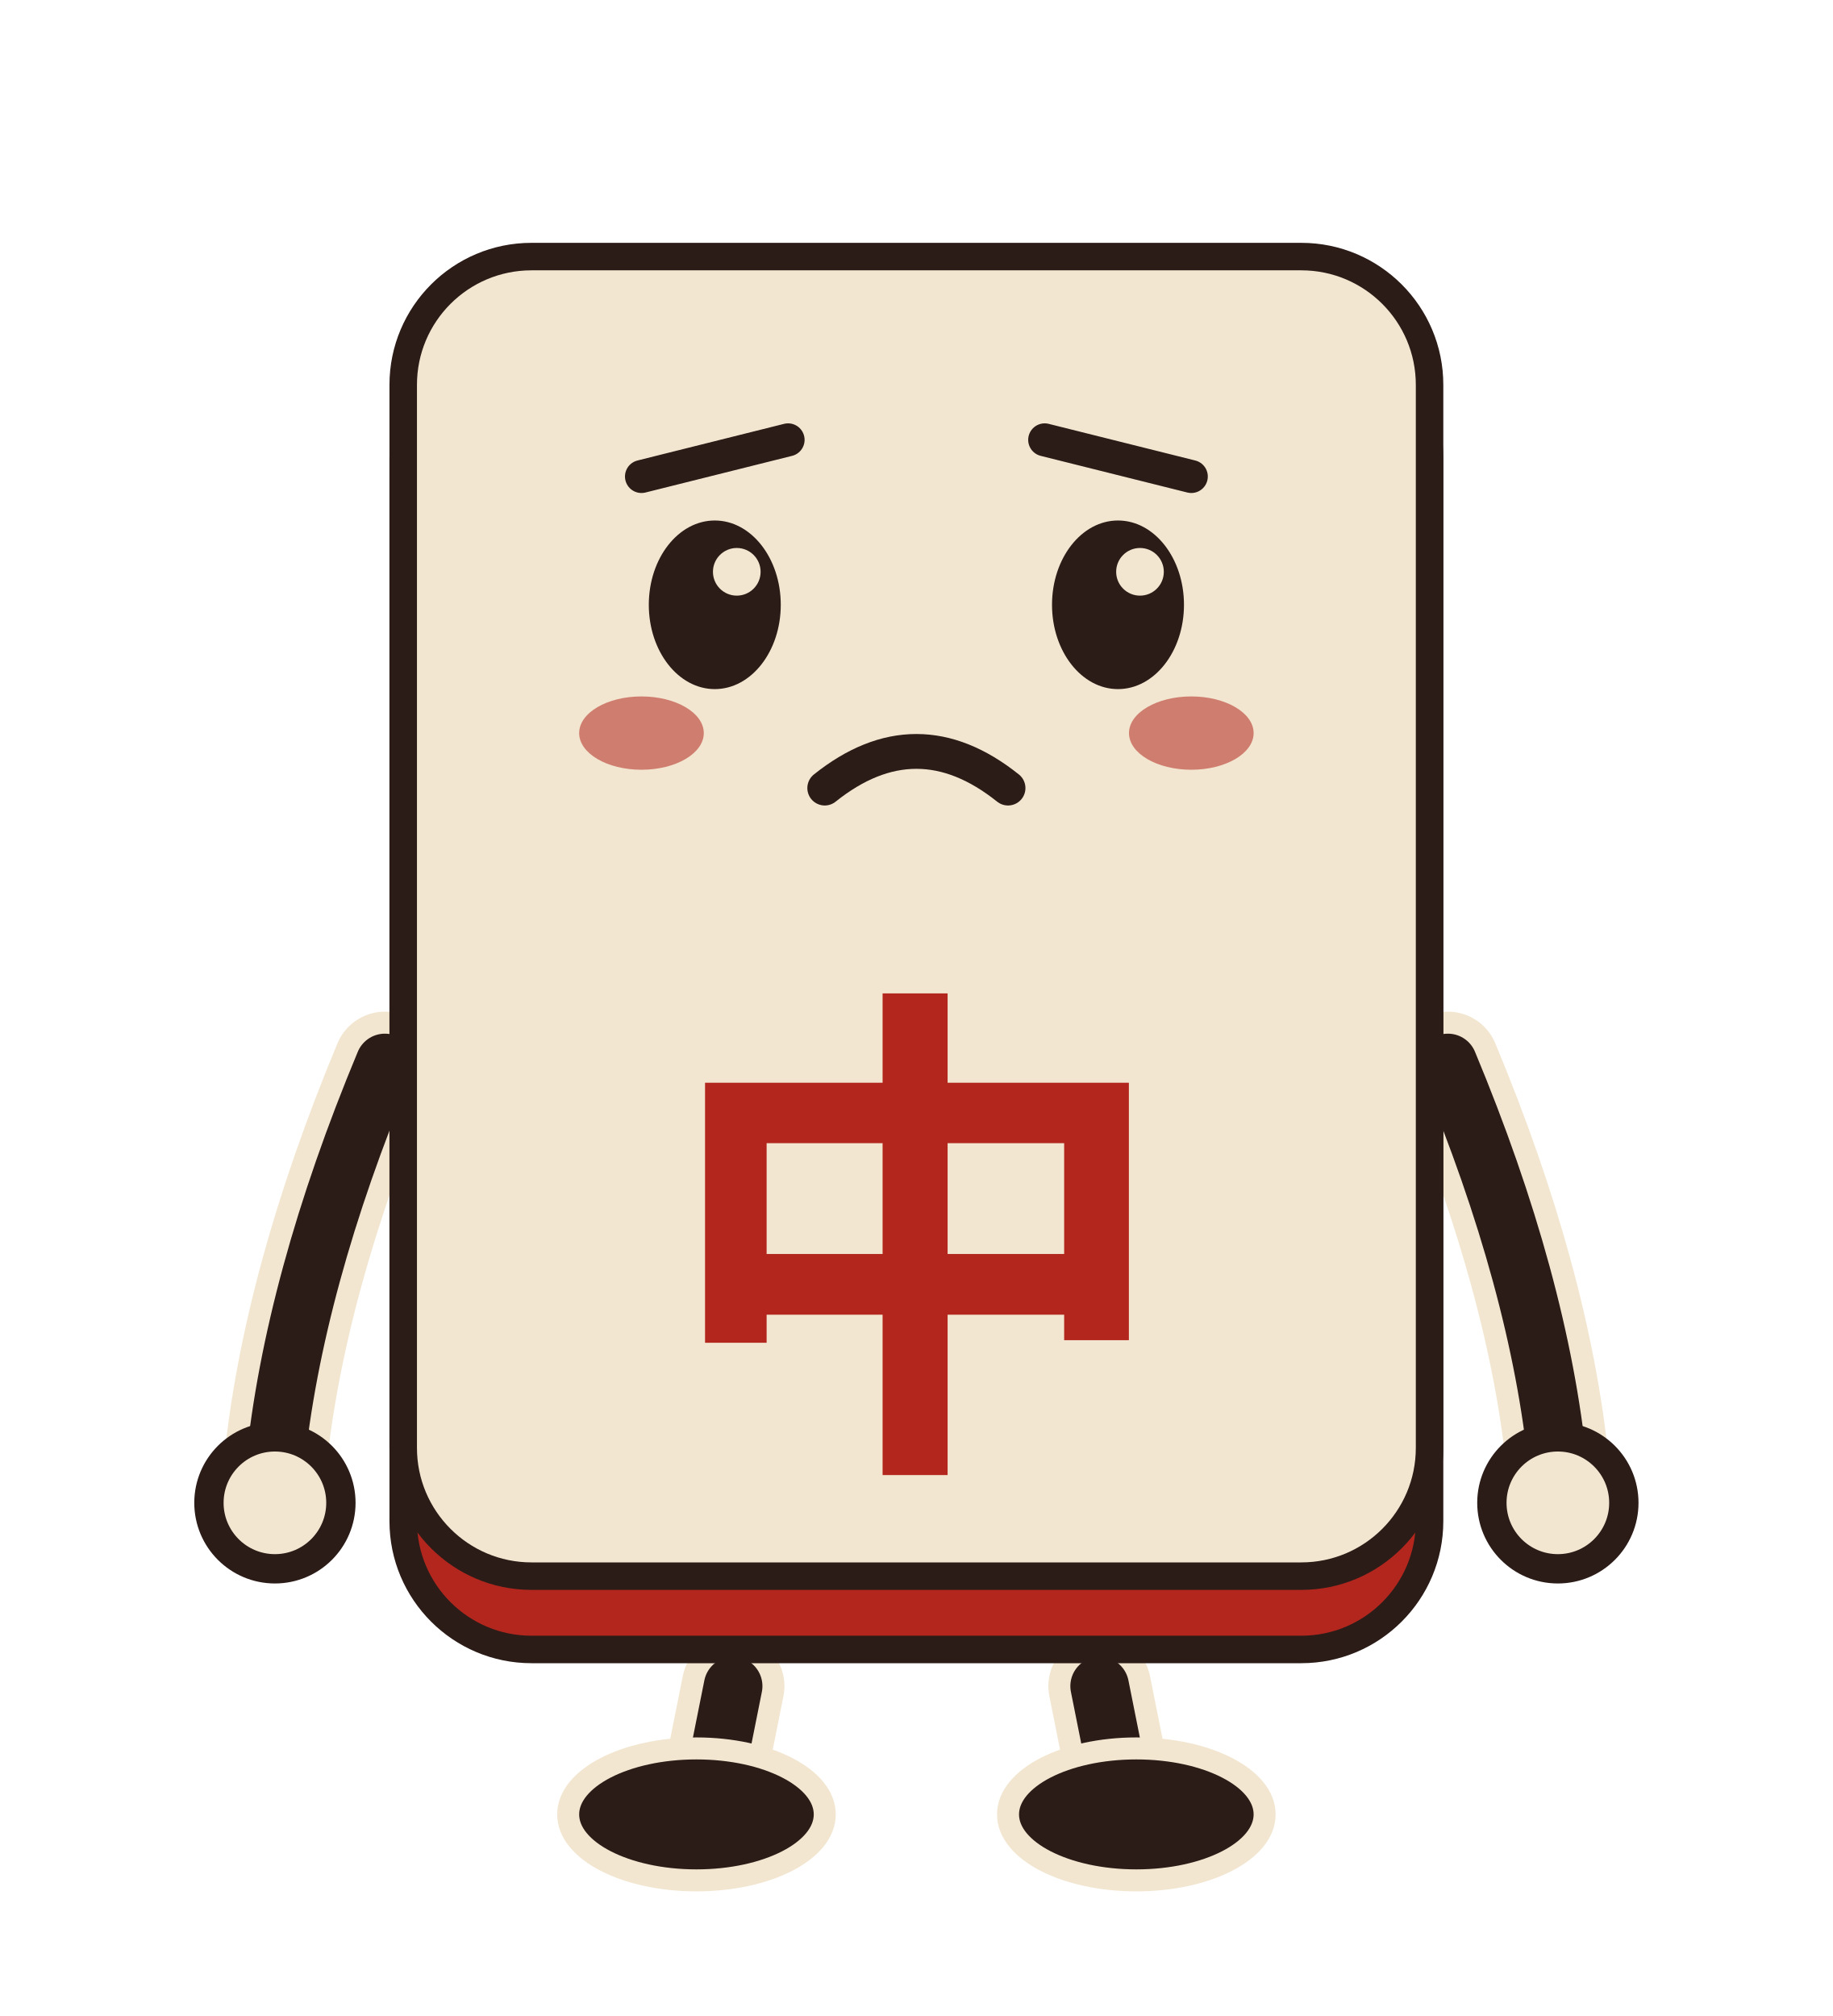
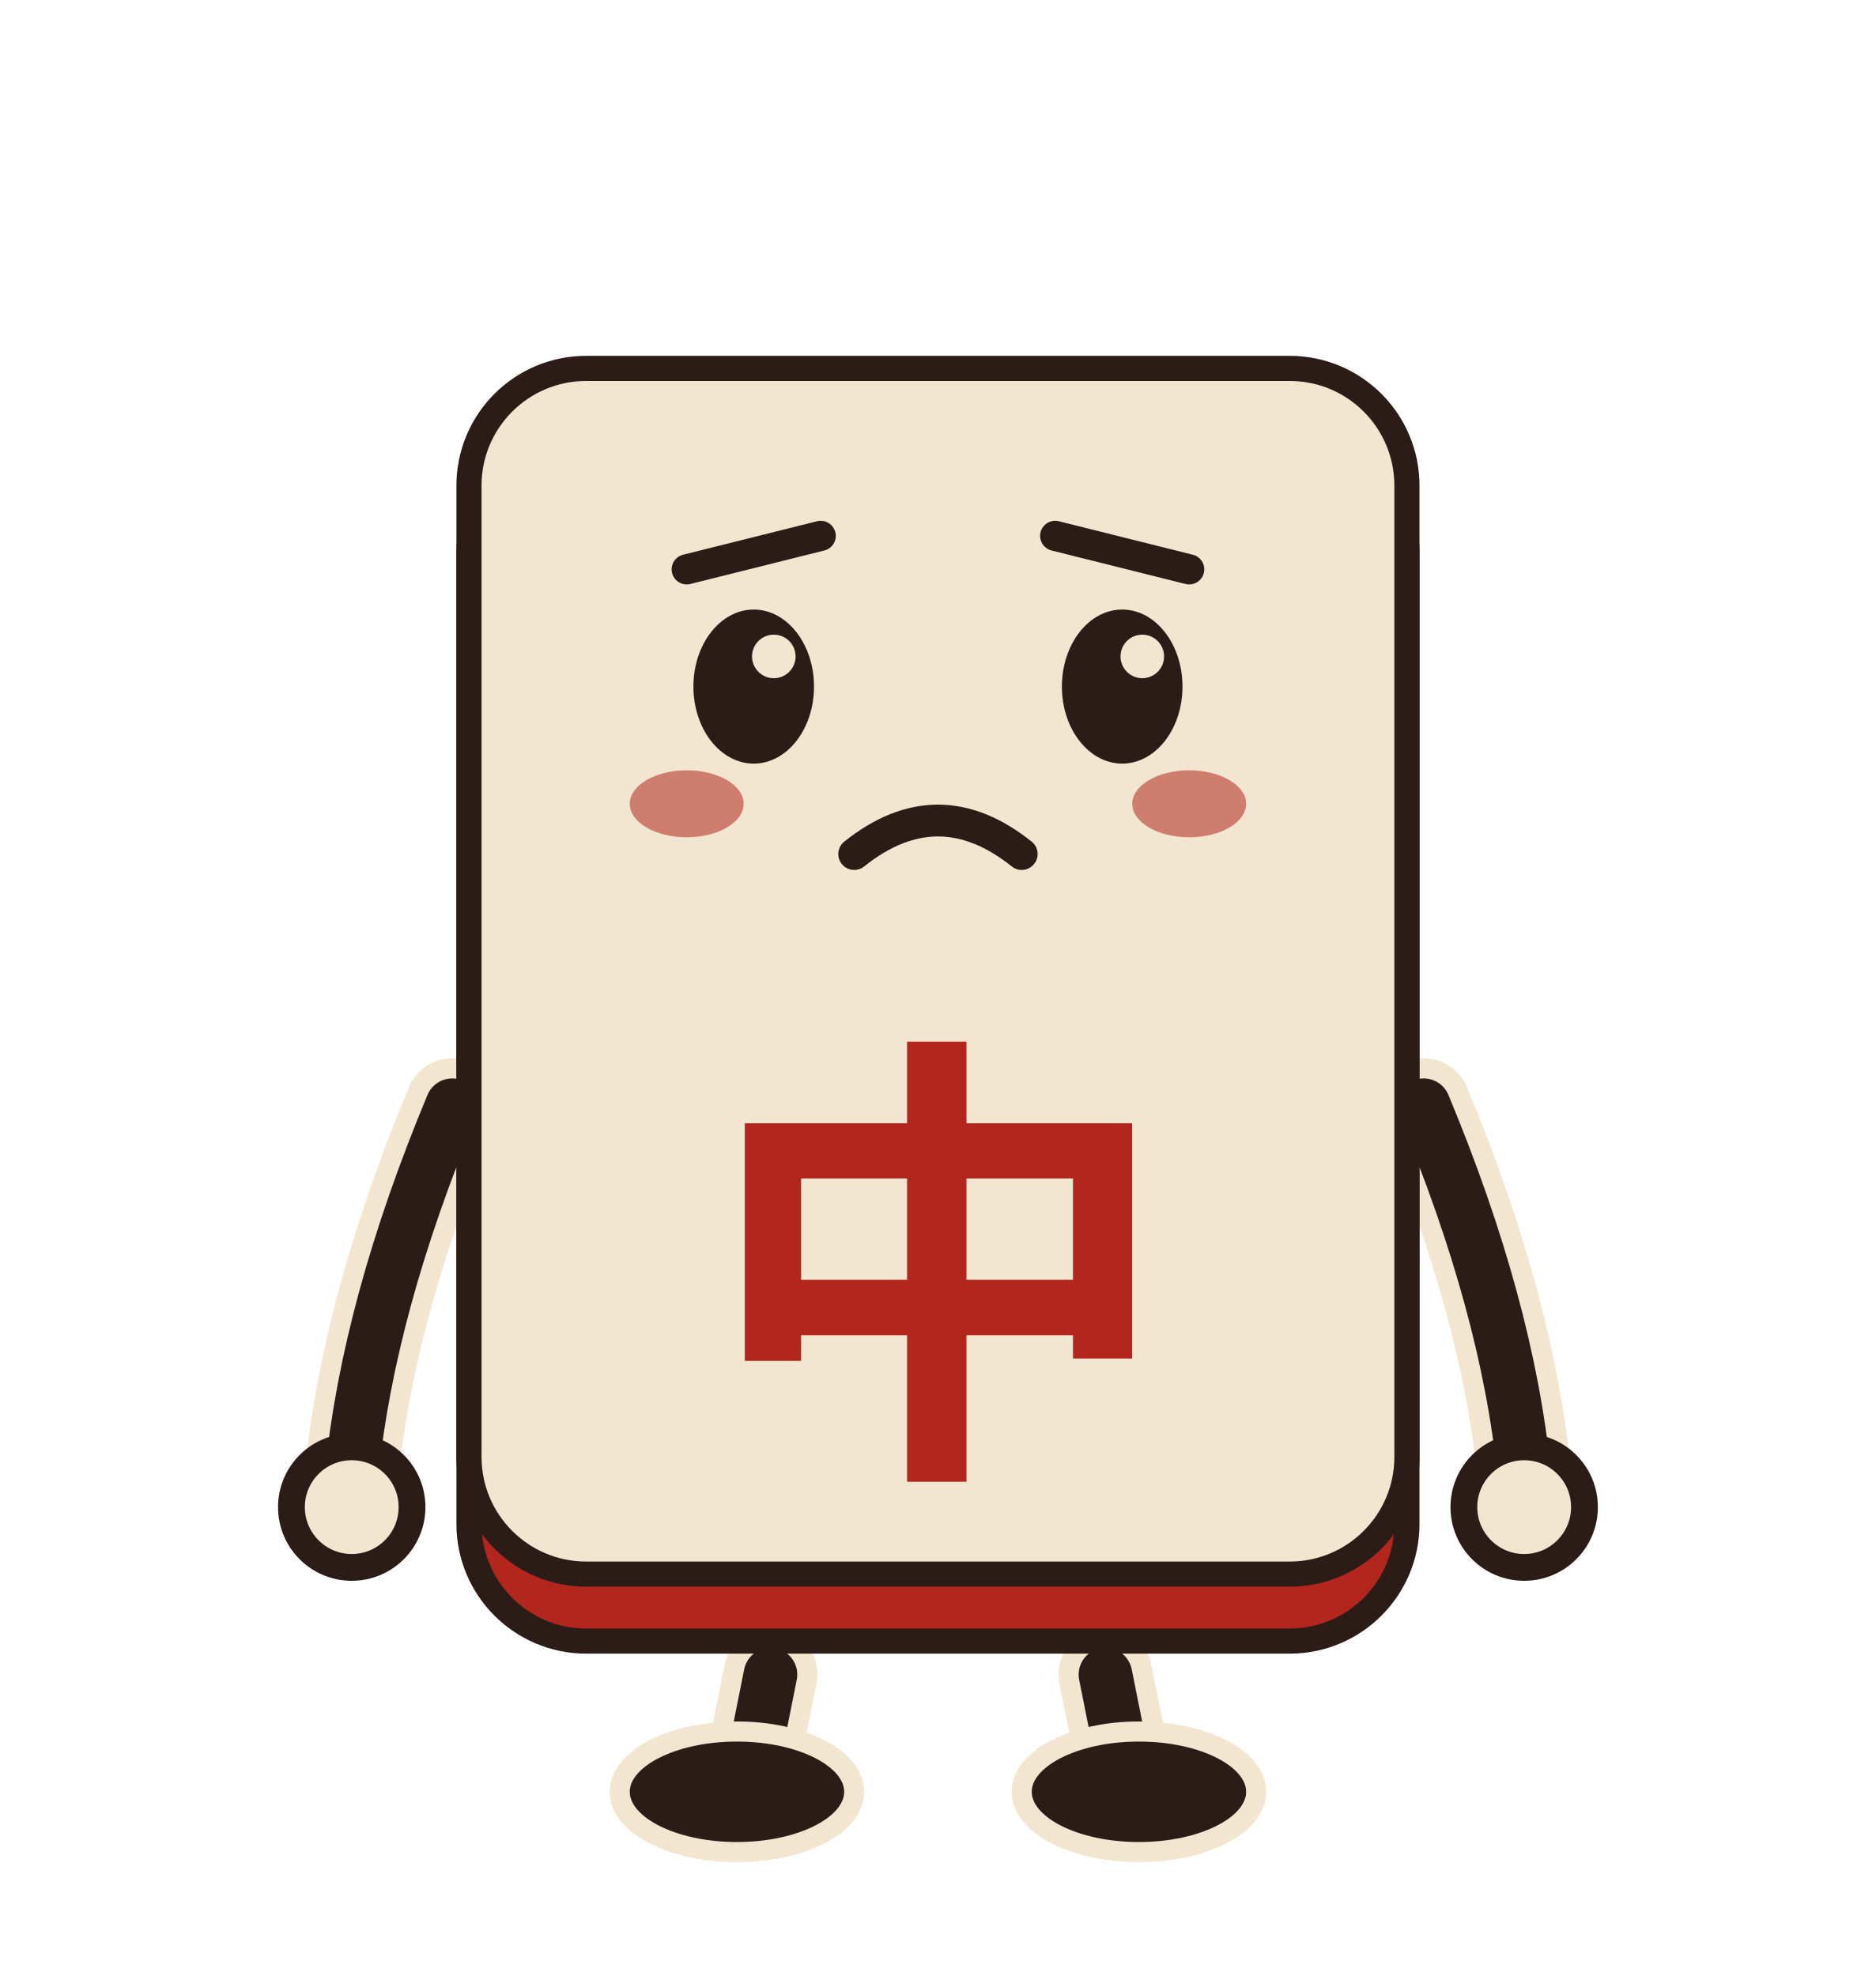
- <svg xmlns="http://www.w3.org/2000/svg" viewBox="0 0 100 110">
+ <svg xmlns="http://www.w3.org/2000/svg" viewBox="-6 -8 112 118">
  <path d="M40 92 L39 97 M60 92 L61 97" stroke="#f2e6d0" stroke-width="5.6" fill="none" stroke-linecap="round" stroke-linejoin="round" />
  <path d="M40 92 L39 97 M60 92 L61 97" stroke="#2c1c18" stroke-width="3.2" fill="none" stroke-linecap="round" stroke-linejoin="round" />
  <ellipse cx="38" cy="99" rx="7" ry="3.6" fill="#2c1c18" stroke="#f2e6d0" stroke-width="1.2" />
  <ellipse cx="62" cy="99" rx="7" ry="3.6" fill="#2c1c18" stroke="#f2e6d0" stroke-width="1.2" />
  <path d="M21 58 Q16 70 15 80" stroke="#f2e6d0" stroke-width="5.6" fill="none" stroke-linecap="round" stroke-linejoin="round" />
  <path d="M21 58 Q16 70 15 80" stroke="#2c1c18" stroke-width="3.2" fill="none" stroke-linecap="round" stroke-linejoin="round" />
  <path d="M79 58 Q84 70 85 80" stroke="#f2e6d0" stroke-width="5.6" fill="none" stroke-linecap="round" stroke-linejoin="round" />
  <path d="M79 58 Q84 70 85 80" stroke="#2c1c18" stroke-width="3.2" fill="none" stroke-linecap="round" stroke-linejoin="round" />
  <g transform="translate(20 12)">
    <rect x="2" y="6" width="56" height="72" rx="7" fill="#b3261e" stroke="#2c1c18" stroke-width="1.5" />
    <rect x="2" y="2" width="56" height="72" rx="7" fill="#f2e6d0" stroke="#2c1c18" stroke-width="1.5" />
    <ellipse cx="19" cy="21" rx="3.6" ry="4.6" fill="#2c1c18" />
    <circle cx="20.2" cy="19.2" r="1.3" fill="#f2e6d0" />
    <ellipse cx="41" cy="21" rx="3.6" ry="4.6" fill="#2c1c18" />
    <circle cx="42.2" cy="19.2" r="1.3" fill="#f2e6d0" />
    <path d="M15 14 l8 -2 M37 12 l8 2" stroke="#2c1c18" stroke-width="1.8" stroke-linecap="round" />
    <ellipse cx="15" cy="28" rx="3.4" ry="2" fill="#b3261e" opacity="0.55" />
    <ellipse cx="45" cy="28" rx="3.4" ry="2" fill="#b3261e" opacity="0.55" />
    <path d="M25 31 q5 -4 10 0" stroke="#2c1c18" stroke-width="1.9" fill="none" stroke-linecap="round" />
    <text x="30" y="66" font-size="28" fill="#b3261e" text-anchor="middle" font-family="'Noto Serif SC','Songti SC','SimSun',serif" font-weight="900">中</text>
  </g>
  <circle cx="15" cy="82" r="3.6" fill="#f2e6d0" stroke="#2c1c18" stroke-width="1.6" />
  <circle cx="85" cy="82" r="3.6" fill="#f2e6d0" stroke="#2c1c18" stroke-width="1.6" />
</svg>
